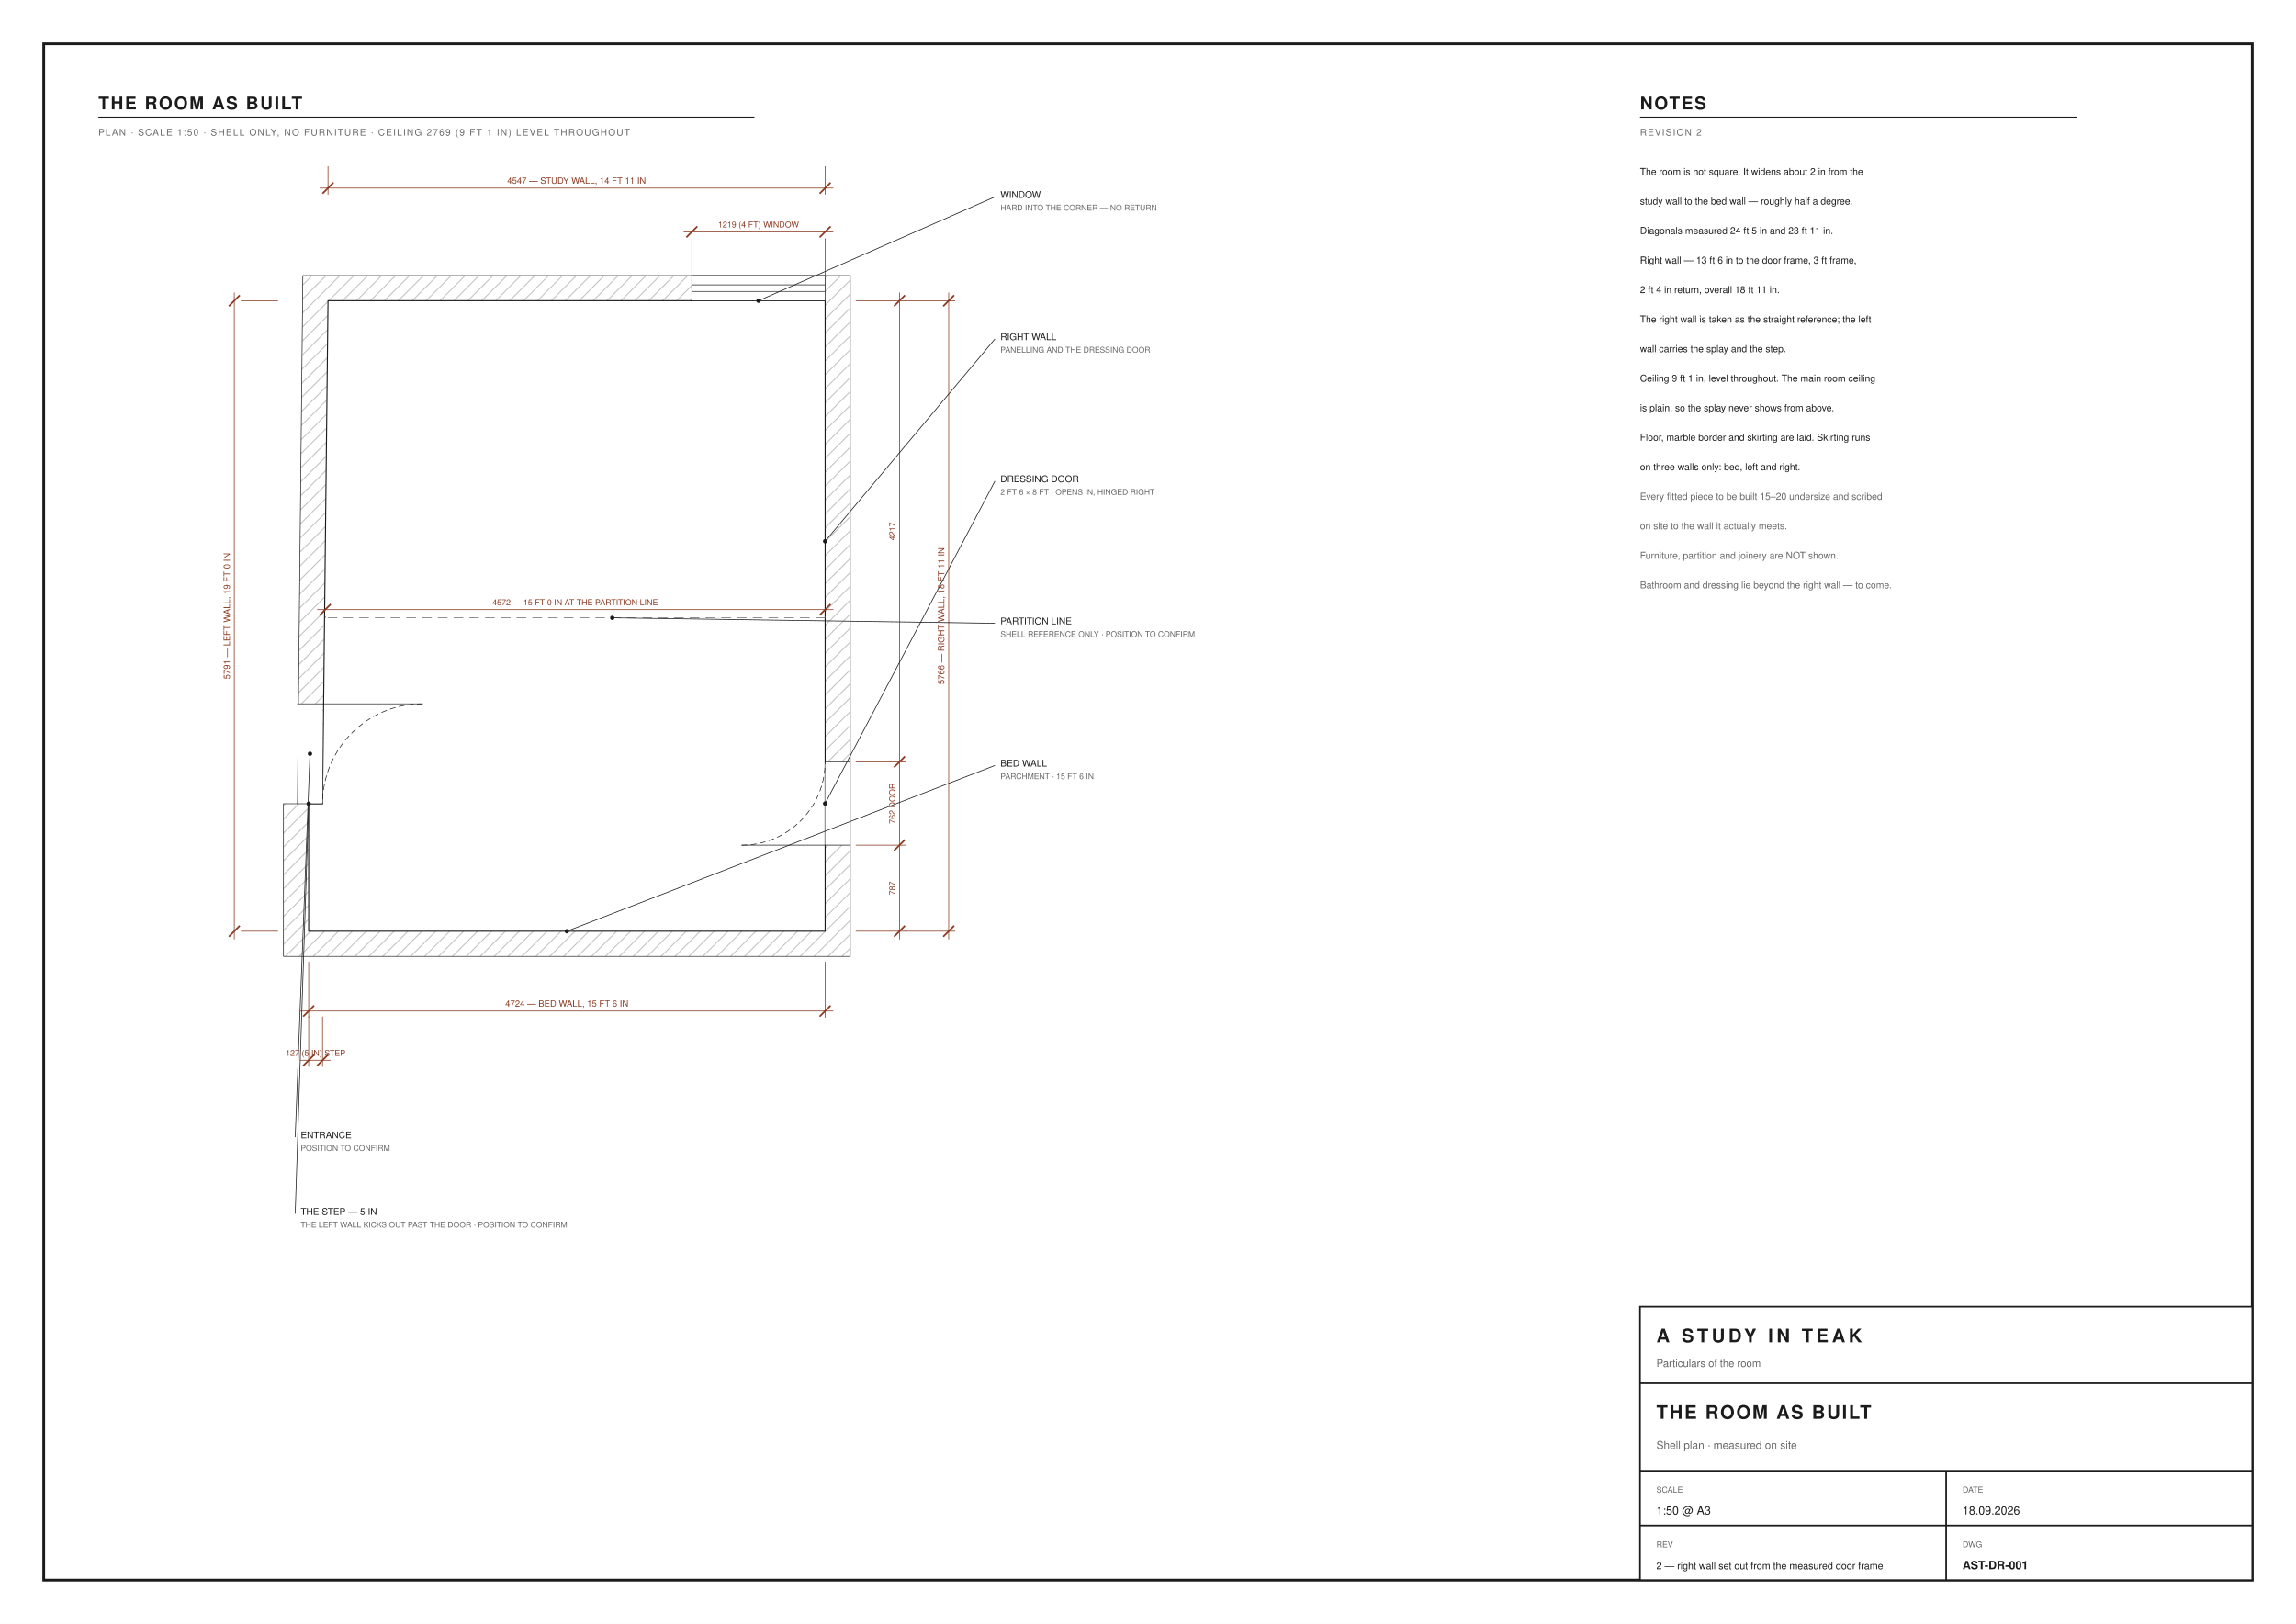
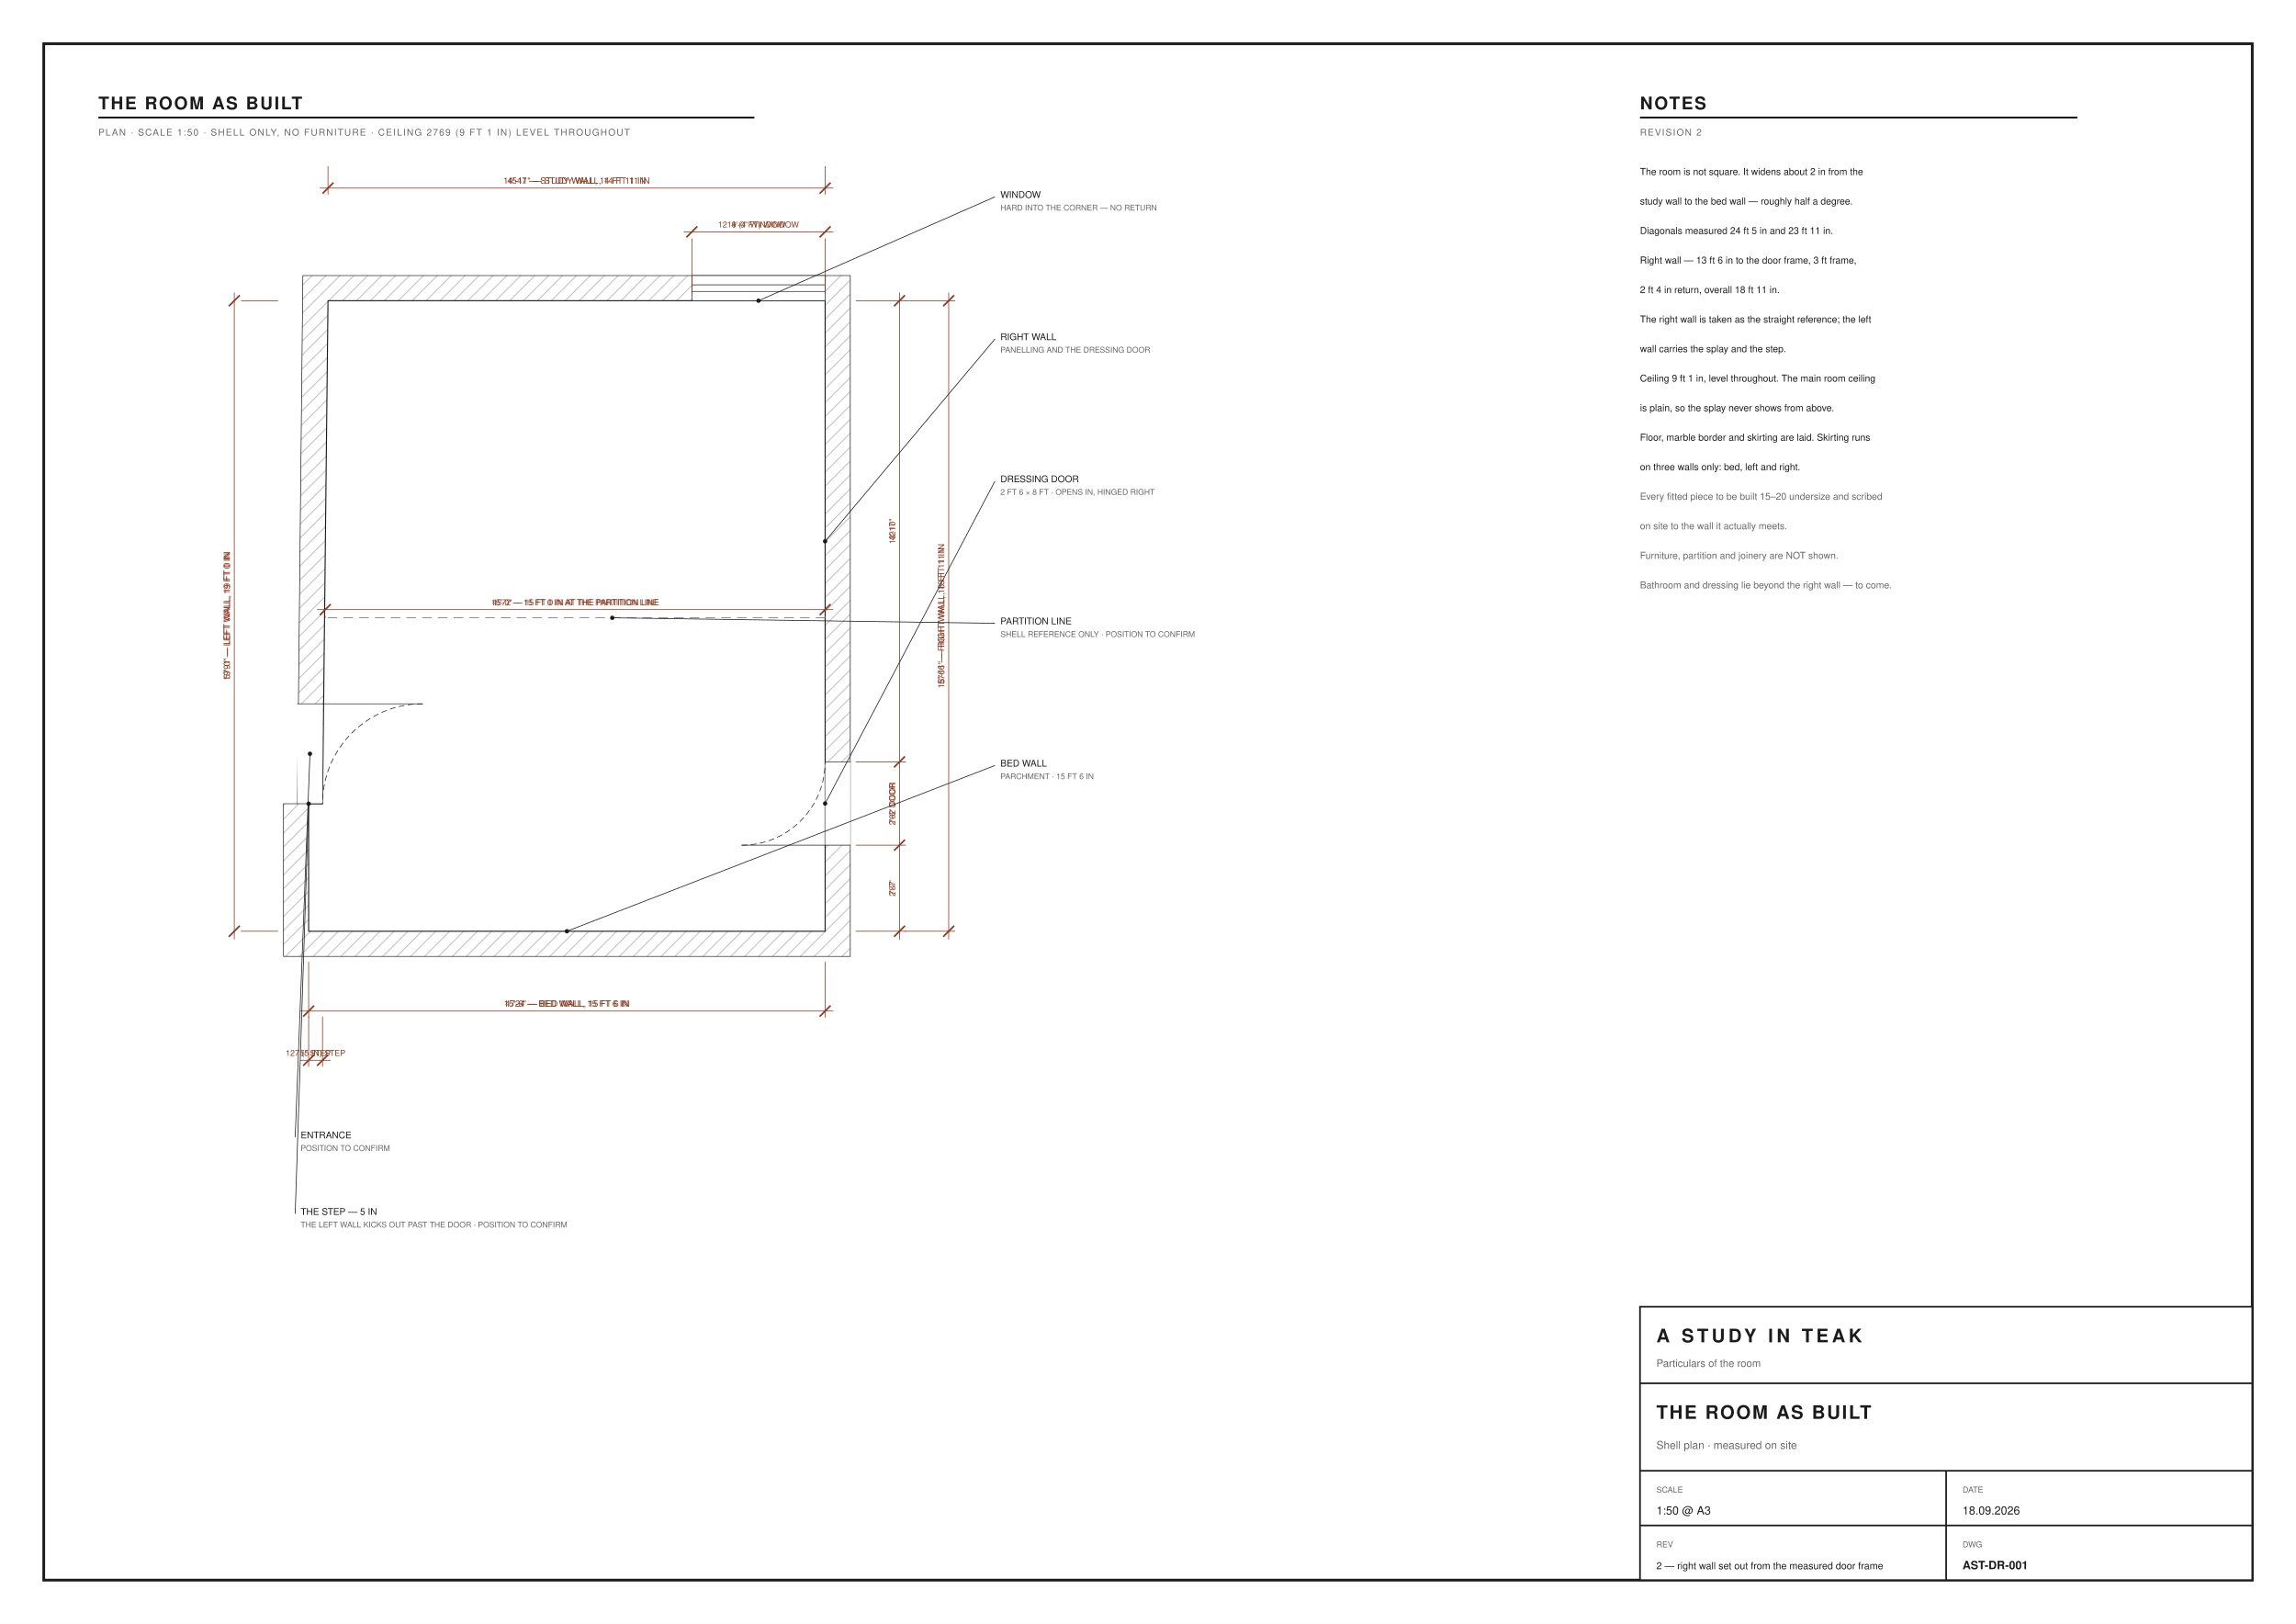
<svg xmlns="http://www.w3.org/2000/svg" viewBox="0 0 420 297" class="sheet">
  <rect x="0" y="0" width="420" height="297" fill="#fff" />
  <rect x="8" y="8" width="404" height="281" fill="none" stroke="#1b1b1b" stroke-width="0.5" />
  <defs>
    <pattern id="hatchSH" patternUnits="userSpaceOnUse" width="90" height="90" patternTransform="rotate(45)">
      <line x1="0" y1="0" x2="0" y2="90" stroke="#9a9a9a" stroke-width="10" />
    </pattern>
  </defs>
  <text x="18" y="20" font-size="3.2" text-anchor="start" fill="#1b1b1b" font-weight="700" letter-spacing="0.3" font-family="Helvetica, Arial, sans-serif">THE ROOM AS BUILT</text>
  <line x1="18" y1="21.5" x2="138" y2="21.5" stroke="#1b1b1b" stroke-width="0.35" />
  <text x="18" y="24.8" font-size="1.7" text-anchor="start" fill="#666" font-weight="400" letter-spacing="0.2" font-family="Helvetica, Arial, sans-serif">PLAN · SCALE 1:50 · SHELL ONLY, NO FURNITURE · CEILING 2769 (9 FT 1 IN) LEVEL THROUGHOUT</text>
  <g transform="translate(60 55) scale(0.02)" stroke="#1b1b1b" stroke-width="15" fill="none" stroke-linejoin="round" stroke-linecap="round">
    <path d="M -230 -230 L 4777 -230 L 4777 5996 L -407 5996 L -407 4600 L -280 4600 Z M 0 0 L 4547 0 L 4547 5766 L -177 5766 L -177 4600 L -50 4600 Z" fill="url(#hatchSH)" fill-rule="evenodd" stroke="none" />
    <path d="M -230 -230 L 4777 -230 L 4777 5996 L -407 5996 L -407 4600 L -280 4600 Z" fill="none" stroke-width="6" />
    <path d="M 0 0 L 4547 0 L 4547 5766 L -177 5766 L -177 4600 L -50 4600 Z" fill="none" stroke-width="9.6" />
    <rect x="3328" y="-230" width="1219" height="230" fill="#fff" stroke="none" />
    <g stroke-width="6">
      <rect x="3328" y="-230" width="1219" height="230" fill="none" />
      <line x1="3328" y1="-145" x2="4547" y2="-145" />
      <line x1="3328" y1="-85" x2="4547" y2="-85" />
    </g>
    <rect x="4547" y="4217" width="230" height="762" fill="#fff" stroke="none" />
    <g stroke-width="6">
      <line x1="4547" y1="4217" x2="4777" y2="4217" />
      <line x1="4547" y1="4979" x2="4777" y2="4979" />
      <line x1="4547" y1="4979" x2="3785" y2="4979" />
      <path d="M 3785 4979 A 762 762 0 0 0 4547 4217" fill="none" stroke-dasharray="48 36" />
    </g>
    <rect x="-280" y="3686" width="230" height="914" fill="#fff" stroke="none" />
    <g stroke-width="6">
      <line x1="-280" y1="3686" x2="-50" y2="3686" />
      <line x1="-280" y1="4600" x2="-50" y2="4600" />
      <line x1="-50" y1="3686" x2="864" y2="3686" />
      <path d="M 864 3686 A 914 914 0 0 0 -50 4600" fill="none" stroke-dasharray="48 36" />
    </g>
    <line x1="4547" y1="2900" x2="-25.15" y2="2900" stroke="#666" stroke-width="6" stroke-dasharray="84 60" />
  </g>
-   <g stroke="#8a3a22" stroke-width="0.13">
-     <line x1="125.06" y1="42.4" x2="152.44" y2="42.4" />
-     <line x1="126.56" y1="54" x2="126.56" y2="43.6" />
-     <line x1="125.56" y1="43.4" x2="127.56" y2="41.4" stroke-width="0.3" />
-     <line x1="150.94" y1="54" x2="150.94" y2="43.6" />
-     <line x1="149.94" y1="43.4" x2="151.94" y2="41.4" stroke-width="0.3" />
+   <g class="dk-dim">
+     <g stroke="#8a3a22" stroke-width="0.13">
+       <line x1="125.06" y1="42.4" x2="152.44" y2="42.4" />
+       <line x1="126.56" y1="54" x2="126.56" y2="43.6" />
+       <line x1="125.56" y1="43.4" x2="127.56" y2="41.4" stroke-width="0.3" />
+       <line x1="150.94" y1="54" x2="150.94" y2="43.6" />
+       <line x1="149.94" y1="43.4" x2="151.94" y2="41.4" stroke-width="0.3" />
+     </g>
+     <text x="138.75" y="41.6" font-size="1.5" text-anchor="middle" fill="#8a3a22" font-weight="400" letter-spacing="0" font-family="Helvetica, Arial, sans-serif" class="dk-mm">1219 (4 FT) WINDOW</text>
+     <text x="138.75" y="41.6" font-size="1.5" text-anchor="middle" fill="#8a3a22" font-weight="400" letter-spacing="0" font-family="Helvetica, Arial, sans-serif" class="dk-in">4'-0" WINDOW</text>
  </g>
-   <text x="138.75" y="41.6" font-size="1.5" text-anchor="middle" fill="#8a3a22" font-weight="400" letter-spacing="0" font-family="Helvetica, Arial, sans-serif">1219 (4 FT) WINDOW</text>
-   <g stroke="#8a3a22" stroke-width="0.13">
-     <line x1="58.5" y1="34.4" x2="152.44" y2="34.4" />
-     <line x1="60" y1="30.4" x2="60" y2="35.6" />
-     <line x1="59" y1="35.4" x2="61" y2="33.4" stroke-width="0.3" />
-     <line x1="150.94" y1="30.4" x2="150.94" y2="35.6" />
-     <line x1="149.94" y1="35.4" x2="151.94" y2="33.4" stroke-width="0.3" />
+   <g class="dk-dim">
+     <g stroke="#8a3a22" stroke-width="0.13">
+       <line x1="58.5" y1="34.4" x2="152.44" y2="34.4" />
+       <line x1="60" y1="30.4" x2="60" y2="35.6" />
+       <line x1="59" y1="35.4" x2="61" y2="33.4" stroke-width="0.3" />
+       <line x1="150.94" y1="30.4" x2="150.94" y2="35.6" />
+       <line x1="149.94" y1="35.4" x2="151.94" y2="33.4" stroke-width="0.3" />
+     </g>
+     <text x="105.47" y="33.6" font-size="1.6" text-anchor="middle" fill="#8a3a22" font-weight="400" letter-spacing="0" font-family="Helvetica, Arial, sans-serif" class="dk-mm">4547 — STUDY WALL, 14 FT 11 IN</text>
+     <text x="105.47" y="33.6" font-size="1.6" text-anchor="middle" fill="#8a3a22" font-weight="400" letter-spacing="0" font-family="Helvetica, Arial, sans-serif" class="dk-in">14'-11" — STUDY WALL, 14 FT 11 IN</text>
  </g>
-   <text x="105.47" y="33.6" font-size="1.6" text-anchor="middle" fill="#8a3a22" font-weight="400" letter-spacing="0" font-family="Helvetica, Arial, sans-serif">4547 — STUDY WALL, 14 FT 11 IN</text>
-   <g stroke="#8a3a22" stroke-width="0.13">
-     <line x1="54.96" y1="184.92" x2="152.44" y2="184.92" />
-     <line x1="56.46" y1="175.92" x2="56.46" y2="186.12" />
-     <line x1="55.46" y1="185.92" x2="57.46" y2="183.92" stroke-width="0.3" />
-     <line x1="150.94" y1="175.92" x2="150.94" y2="186.12" />
-     <line x1="149.94" y1="185.92" x2="151.94" y2="183.92" stroke-width="0.3" />
+   <g class="dk-dim">
+     <g stroke="#8a3a22" stroke-width="0.13">
+       <line x1="54.96" y1="184.92" x2="152.44" y2="184.92" />
+       <line x1="56.46" y1="175.92" x2="56.46" y2="186.12" />
+       <line x1="55.46" y1="185.92" x2="57.46" y2="183.92" stroke-width="0.3" />
+       <line x1="150.94" y1="175.92" x2="150.94" y2="186.12" />
+       <line x1="149.94" y1="185.92" x2="151.94" y2="183.92" stroke-width="0.3" />
+     </g>
+     <text x="103.7" y="184.12" font-size="1.6" text-anchor="middle" fill="#8a3a22" font-weight="400" letter-spacing="0" font-family="Helvetica, Arial, sans-serif" class="dk-mm">4724 — BED WALL, 15 FT 6 IN</text>
+     <text x="103.7" y="184.12" font-size="1.6" text-anchor="middle" fill="#8a3a22" font-weight="400" letter-spacing="0" font-family="Helvetica, Arial, sans-serif" class="dk-in">15'-6" — BED WALL, 15 FT 6 IN</text>
  </g>
-   <text x="103.7" y="184.12" font-size="1.6" text-anchor="middle" fill="#8a3a22" font-weight="400" letter-spacing="0" font-family="Helvetica, Arial, sans-serif">4724 — BED WALL, 15 FT 6 IN</text>
-   <g stroke="#8a3a22" stroke-width="0.13">
-     <line x1="54.96" y1="193.92" x2="60.5" y2="193.92" />
-     <line x1="56.46" y1="185.92" x2="56.46" y2="195.12" />
-     <line x1="55.46" y1="194.92" x2="57.46" y2="192.92" stroke-width="0.3" />
-     <line x1="59" y1="185.92" x2="59" y2="195.12" />
-     <line x1="58" y1="194.92" x2="60" y2="192.92" stroke-width="0.3" />
+   <g class="dk-dim">
+     <g stroke="#8a3a22" stroke-width="0.13">
+       <line x1="54.96" y1="193.92" x2="60.5" y2="193.92" />
+       <line x1="56.46" y1="185.92" x2="56.46" y2="195.12" />
+       <line x1="55.46" y1="194.92" x2="57.46" y2="192.92" stroke-width="0.3" />
+       <line x1="59" y1="185.92" x2="59" y2="195.12" />
+       <line x1="58" y1="194.92" x2="60" y2="192.92" stroke-width="0.3" />
+     </g>
+     <text x="57.73" y="193.12" font-size="1.5" text-anchor="middle" fill="#8a3a22" font-weight="400" letter-spacing="0" font-family="Helvetica, Arial, sans-serif" class="dk-mm">127 (5 IN) STEP</text>
+     <text x="57.73" y="193.12" font-size="1.5" text-anchor="middle" fill="#8a3a22" font-weight="400" letter-spacing="0" font-family="Helvetica, Arial, sans-serif" class="dk-in">5" STEP</text>
  </g>
-   <text x="57.73" y="193.12" font-size="1.5" text-anchor="middle" fill="#8a3a22" font-weight="400" letter-spacing="0" font-family="Helvetica, Arial, sans-serif">127 (5 IN) STEP</text>
-   <g stroke="#8a3a22" stroke-width="0.13">
-     <line x1="164.54" y1="53.5" x2="164.54" y2="171.82" />
-     <line x1="156.54" y1="55" x2="165.74" y2="55" />
-     <line x1="163.54" y1="56" x2="165.54" y2="54" stroke-width="0.3" />
-     <line x1="156.54" y1="139.34" x2="165.74" y2="139.34" />
-     <line x1="163.54" y1="140.34" x2="165.54" y2="138.34" stroke-width="0.3" />
-     <line x1="156.54" y1="154.58" x2="165.74" y2="154.58" />
-     <line x1="163.54" y1="155.58" x2="165.54" y2="153.58" stroke-width="0.3" />
-     <line x1="156.54" y1="170.32" x2="165.74" y2="170.32" />
-     <line x1="163.54" y1="171.32" x2="165.54" y2="169.32" stroke-width="0.3" />
+   <g class="dk-dim">
+     <g stroke="#8a3a22" stroke-width="0.13">
+       <line x1="164.54" y1="53.5" x2="164.54" y2="171.82" />
+       <line x1="156.54" y1="55" x2="165.74" y2="55" />
+       <line x1="163.54" y1="56" x2="165.54" y2="54" stroke-width="0.3" />
+       <line x1="156.54" y1="139.34" x2="165.74" y2="139.34" />
+       <line x1="163.54" y1="140.34" x2="165.54" y2="138.34" stroke-width="0.3" />
+       <line x1="156.54" y1="154.58" x2="165.74" y2="154.58" />
+       <line x1="163.54" y1="155.58" x2="165.54" y2="153.58" stroke-width="0.3" />
+       <line x1="156.54" y1="170.32" x2="165.74" y2="170.32" />
+       <line x1="163.54" y1="171.32" x2="165.54" y2="169.32" stroke-width="0.3" />
+     </g>
+     <text x="163.74" y="97.17" font-size="1.5" text-anchor="middle" fill="#8a3a22" font-weight="400" letter-spacing="0" font-family="Helvetica, Arial, sans-serif" class="dk-mm" transform="rotate(-90 163.74 97.17)">4217</text>
+     <text x="163.74" y="97.17" font-size="1.5" text-anchor="middle" fill="#8a3a22" font-weight="400" letter-spacing="0" font-family="Helvetica, Arial, sans-serif" class="dk-in" transform="rotate(-90 163.74 97.17)">13'-10"</text>
+     <text x="163.74" y="146.96" font-size="1.5" text-anchor="middle" fill="#8a3a22" font-weight="400" letter-spacing="0" font-family="Helvetica, Arial, sans-serif" class="dk-mm" transform="rotate(-90 163.74 146.96)">762 DOOR</text>
+     <text x="163.74" y="146.96" font-size="1.5" text-anchor="middle" fill="#8a3a22" font-weight="400" letter-spacing="0" font-family="Helvetica, Arial, sans-serif" class="dk-in" transform="rotate(-90 163.74 146.96)">2'-6" DOOR</text>
+     <text x="163.74" y="162.45" font-size="1.5" text-anchor="middle" fill="#8a3a22" font-weight="400" letter-spacing="0" font-family="Helvetica, Arial, sans-serif" class="dk-mm" transform="rotate(-90 163.74 162.45)">787</text>
+     <text x="163.74" y="162.45" font-size="1.5" text-anchor="middle" fill="#8a3a22" font-weight="400" letter-spacing="0" font-family="Helvetica, Arial, sans-serif" class="dk-in" transform="rotate(-90 163.74 162.45)">2'-7"</text>
  </g>
-   <text x="163.74" y="97.17" font-size="1.5" text-anchor="middle" fill="#8a3a22" font-weight="400" letter-spacing="0" font-family="Helvetica, Arial, sans-serif" transform="rotate(-90 163.74 97.17)">4217</text>
-   <text x="163.74" y="146.96" font-size="1.5" text-anchor="middle" fill="#8a3a22" font-weight="400" letter-spacing="0" font-family="Helvetica, Arial, sans-serif" transform="rotate(-90 163.74 146.96)">762 DOOR</text>
-   <text x="163.74" y="162.45" font-size="1.5" text-anchor="middle" fill="#8a3a22" font-weight="400" letter-spacing="0" font-family="Helvetica, Arial, sans-serif" transform="rotate(-90 163.74 162.45)">787</text>
-   <g stroke="#8a3a22" stroke-width="0.13">
-     <line x1="173.54" y1="53.5" x2="173.54" y2="171.82" />
-     <line x1="165.54" y1="55" x2="174.74" y2="55" />
-     <line x1="172.54" y1="56" x2="174.54" y2="54" stroke-width="0.3" />
-     <line x1="165.54" y1="170.32" x2="174.74" y2="170.32" />
-     <line x1="172.54" y1="171.32" x2="174.54" y2="169.32" stroke-width="0.3" />
+   <g class="dk-dim">
+     <g stroke="#8a3a22" stroke-width="0.13">
+       <line x1="173.54" y1="53.5" x2="173.54" y2="171.82" />
+       <line x1="165.54" y1="55" x2="174.74" y2="55" />
+       <line x1="172.54" y1="56" x2="174.54" y2="54" stroke-width="0.3" />
+       <line x1="165.54" y1="170.32" x2="174.74" y2="170.32" />
+       <line x1="172.54" y1="171.32" x2="174.54" y2="169.32" stroke-width="0.3" />
+     </g>
+     <text x="172.74" y="112.66" font-size="1.6" text-anchor="middle" fill="#8a3a22" font-weight="400" letter-spacing="0" font-family="Helvetica, Arial, sans-serif" class="dk-mm" transform="rotate(-90 172.74 112.66)">5766 — RIGHT WALL, 18 FT 11 IN</text>
+     <text x="172.74" y="112.66" font-size="1.6" text-anchor="middle" fill="#8a3a22" font-weight="400" letter-spacing="0" font-family="Helvetica, Arial, sans-serif" class="dk-in" transform="rotate(-90 172.74 112.66)">18'-11" — RIGHT WALL, 18 FT 11 IN</text>
  </g>
-   <text x="172.74" y="112.66" font-size="1.6" text-anchor="middle" fill="#8a3a22" font-weight="400" letter-spacing="0" font-family="Helvetica, Arial, sans-serif" transform="rotate(-90 172.74 112.66)">5766 — RIGHT WALL, 18 FT 11 IN</text>
-   <g stroke="#8a3a22" stroke-width="0.13">
-     <line x1="42.86" y1="53.5" x2="42.86" y2="171.82" />
-     <line x1="50.86" y1="55" x2="44.06" y2="55" />
-     <line x1="41.86" y1="56" x2="43.86" y2="54" stroke-width="0.3" />
-     <line x1="50.86" y1="170.32" x2="44.06" y2="170.32" />
-     <line x1="41.86" y1="171.32" x2="43.86" y2="169.32" stroke-width="0.3" />
+   <g class="dk-dim">
+     <g stroke="#8a3a22" stroke-width="0.13">
+       <line x1="42.86" y1="53.5" x2="42.86" y2="171.82" />
+       <line x1="50.86" y1="55" x2="44.06" y2="55" />
+       <line x1="41.86" y1="56" x2="43.86" y2="54" stroke-width="0.3" />
+       <line x1="50.86" y1="170.32" x2="44.06" y2="170.32" />
+       <line x1="41.86" y1="171.32" x2="43.86" y2="169.32" stroke-width="0.3" />
+     </g>
+     <text x="42.06" y="112.66" font-size="1.6" text-anchor="middle" fill="#8a3a22" font-weight="400" letter-spacing="0" font-family="Helvetica, Arial, sans-serif" class="dk-mm" transform="rotate(-90 42.06 112.66)">5791 — LEFT WALL, 19 FT 0 IN</text>
+     <text x="42.06" y="112.66" font-size="1.6" text-anchor="middle" fill="#8a3a22" font-weight="400" letter-spacing="0" font-family="Helvetica, Arial, sans-serif" class="dk-in" transform="rotate(-90 42.06 112.66)">19'-0" — LEFT WALL, 19 FT 0 IN</text>
  </g>
-   <text x="42.06" y="112.66" font-size="1.6" text-anchor="middle" fill="#8a3a22" font-weight="400" letter-spacing="0" font-family="Helvetica, Arial, sans-serif" transform="rotate(-90 42.06 112.66)">5791 — LEFT WALL, 19 FT 0 IN</text>
-   <g stroke="#8a3a22" stroke-width="0.13">
-     <line x1="58" y1="111.5" x2="152.44" y2="111.5" />
-     <line x1="59.5" y1="113" x2="59.5" y2="112.7" />
-     <line x1="58.5" y1="112.5" x2="60.5" y2="110.5" stroke-width="0.3" />
-     <line x1="150.94" y1="113" x2="150.94" y2="112.7" />
-     <line x1="149.94" y1="112.5" x2="151.94" y2="110.5" stroke-width="0.3" />
+   <g class="dk-dim">
+     <g stroke="#8a3a22" stroke-width="0.13">
+       <line x1="58" y1="111.5" x2="152.44" y2="111.5" />
+       <line x1="59.5" y1="113" x2="59.5" y2="112.7" />
+       <line x1="58.5" y1="112.5" x2="60.5" y2="110.5" stroke-width="0.3" />
+       <line x1="150.94" y1="113" x2="150.94" y2="112.7" />
+       <line x1="149.94" y1="112.5" x2="151.94" y2="110.5" stroke-width="0.3" />
+     </g>
+     <text x="105.22" y="110.7" font-size="1.5" text-anchor="middle" fill="#8a3a22" font-weight="400" letter-spacing="0" font-family="Helvetica, Arial, sans-serif" class="dk-mm">4572 — 15 FT 0 IN AT THE PARTITION LINE</text>
+     <text x="105.22" y="110.7" font-size="1.5" text-anchor="middle" fill="#8a3a22" font-weight="400" letter-spacing="0" font-family="Helvetica, Arial, sans-serif" class="dk-in">15'-0" — 15 FT 0 IN AT THE PARTITION LINE</text>
  </g>
-   <text x="105.22" y="110.7" font-size="1.5" text-anchor="middle" fill="#8a3a22" font-weight="400" letter-spacing="0" font-family="Helvetica, Arial, sans-serif">4572 — 15 FT 0 IN AT THE PARTITION LINE</text>
  <line x1="138.75" y1="55" x2="182" y2="36" stroke="#1b1b1b" stroke-width="0.13" />
  <circle cx="138.75" cy="55" r="0.4" fill="#1b1b1b" />
  <text x="183" y="36.2" font-size="1.7" text-anchor="start" fill="#1b1b1b" font-weight="400" letter-spacing="0" font-family="Helvetica, Arial, sans-serif">WINDOW</text>
  <text x="183" y="38.5" font-size="1.45" text-anchor="start" fill="#666" font-weight="400" letter-spacing="0" font-family="Helvetica, Arial, sans-serif">HARD INTO THE CORNER — NO RETURN</text>
  <line x1="150.94" y1="99" x2="182" y2="62" stroke="#1b1b1b" stroke-width="0.13" />
  <circle cx="150.94" cy="99" r="0.4" fill="#1b1b1b" />
  <text x="183" y="62.2" font-size="1.7" text-anchor="start" fill="#1b1b1b" font-weight="400" letter-spacing="0" font-family="Helvetica, Arial, sans-serif">RIGHT WALL</text>
  <text x="183" y="64.5" font-size="1.45" text-anchor="start" fill="#666" font-weight="400" letter-spacing="0" font-family="Helvetica, Arial, sans-serif">PANELLING AND THE DRESSING DOOR</text>
  <line x1="150.94" y1="146.96" x2="182" y2="88" stroke="#1b1b1b" stroke-width="0.13" />
  <circle cx="150.94" cy="146.96" r="0.4" fill="#1b1b1b" />
  <text x="183" y="88.2" font-size="1.7" text-anchor="start" fill="#1b1b1b" font-weight="400" letter-spacing="0" font-family="Helvetica, Arial, sans-serif">DRESSING DOOR</text>
  <text x="183" y="90.5" font-size="1.45" text-anchor="start" fill="#666" font-weight="400" letter-spacing="0" font-family="Helvetica, Arial, sans-serif">2 FT 6 × 8 FT · OPENS IN, HINGED RIGHT</text>
  <line x1="112" y1="113" x2="182" y2="114" stroke="#1b1b1b" stroke-width="0.13" />
  <circle cx="112" cy="113" r="0.4" fill="#1b1b1b" />
  <text x="183" y="114.2" font-size="1.7" text-anchor="start" fill="#1b1b1b" font-weight="400" letter-spacing="0" font-family="Helvetica, Arial, sans-serif">PARTITION LINE</text>
  <text x="183" y="116.5" font-size="1.45" text-anchor="start" fill="#666" font-weight="400" letter-spacing="0" font-family="Helvetica, Arial, sans-serif">SHELL REFERENCE ONLY · POSITION TO CONFIRM</text>
  <line x1="103.7" y1="170.32" x2="182" y2="140" stroke="#1b1b1b" stroke-width="0.13" />
  <circle cx="103.7" cy="170.32" r="0.4" fill="#1b1b1b" />
  <text x="183" y="140.2" font-size="1.7" text-anchor="start" fill="#1b1b1b" font-weight="400" letter-spacing="0" font-family="Helvetica, Arial, sans-serif">BED WALL</text>
  <text x="183" y="142.5" font-size="1.45" text-anchor="start" fill="#666" font-weight="400" letter-spacing="0" font-family="Helvetica, Arial, sans-serif">PARCHMENT · 15 FT 6 IN</text>
  <line x1="56.7" y1="137.86" x2="54" y2="208" stroke="#1b1b1b" stroke-width="0.13" />
  <circle cx="56.7" cy="137.86" r="0.4" fill="#1b1b1b" />
  <text x="55" y="208.2" font-size="1.7" text-anchor="start" fill="#1b1b1b" font-weight="400" letter-spacing="0" font-family="Helvetica, Arial, sans-serif">ENTRANCE</text>
  <text x="55" y="210.5" font-size="1.45" text-anchor="start" fill="#666" font-weight="400" letter-spacing="0" font-family="Helvetica, Arial, sans-serif">POSITION TO CONFIRM</text>
  <line x1="56.46" y1="147" x2="54" y2="222" stroke="#1b1b1b" stroke-width="0.13" />
  <circle cx="56.46" cy="147" r="0.4" fill="#1b1b1b" />
  <text x="55" y="222.2" font-size="1.7" text-anchor="start" fill="#1b1b1b" font-weight="400" letter-spacing="0" font-family="Helvetica, Arial, sans-serif">THE STEP — 5 IN</text>
  <text x="55" y="224.5" font-size="1.45" text-anchor="start" fill="#666" font-weight="400" letter-spacing="0" font-family="Helvetica, Arial, sans-serif">THE LEFT WALL KICKS OUT PAST THE DOOR · POSITION TO CONFIRM</text>
  <text x="300" y="20" font-size="3.2" text-anchor="start" fill="#1b1b1b" font-weight="700" letter-spacing="0.3" font-family="Helvetica, Arial, sans-serif">NOTES</text>
  <line x1="300" y1="21.5" x2="380" y2="21.5" stroke="#1b1b1b" stroke-width="0.35" />
  <text x="300" y="24.8" font-size="1.7" text-anchor="start" fill="#666" font-weight="400" letter-spacing="0.2" font-family="Helvetica, Arial, sans-serif">REVISION 2</text>
  <text x="300" y="32" font-size="1.75" text-anchor="start" fill="#1b1b1b" font-weight="400" letter-spacing="0" font-family="Helvetica, Arial, sans-serif">The room is not square. It widens about 2 in from the</text>
  <text x="300" y="37.4" font-size="1.75" text-anchor="start" fill="#1b1b1b" font-weight="400" letter-spacing="0" font-family="Helvetica, Arial, sans-serif">   study wall to the bed wall — roughly half a degree.</text>
  <text x="300" y="42.8" font-size="1.75" text-anchor="start" fill="#1b1b1b" font-weight="400" letter-spacing="0" font-family="Helvetica, Arial, sans-serif">Diagonals measured 24 ft 5 in and 23 ft 11 in.</text>
  <text x="300" y="48.2" font-size="1.75" text-anchor="start" fill="#1b1b1b" font-weight="400" letter-spacing="0" font-family="Helvetica, Arial, sans-serif">Right wall — 13 ft 6 in to the door frame, 3 ft frame,</text>
  <text x="300" y="53.6" font-size="1.75" text-anchor="start" fill="#1b1b1b" font-weight="400" letter-spacing="0" font-family="Helvetica, Arial, sans-serif">   2 ft 4 in return, overall 18 ft 11 in.</text>
  <text x="300" y="59" font-size="1.75" text-anchor="start" fill="#1b1b1b" font-weight="400" letter-spacing="0" font-family="Helvetica, Arial, sans-serif">The right wall is taken as the straight reference; the left</text>
  <text x="300" y="64.4" font-size="1.75" text-anchor="start" fill="#1b1b1b" font-weight="400" letter-spacing="0" font-family="Helvetica, Arial, sans-serif">   wall carries the splay and the step.</text>
  <text x="300" y="69.8" font-size="1.75" text-anchor="start" fill="#1b1b1b" font-weight="400" letter-spacing="0" font-family="Helvetica, Arial, sans-serif">Ceiling 9 ft 1 in, level throughout. The main room ceiling</text>
  <text x="300" y="75.2" font-size="1.75" text-anchor="start" fill="#1b1b1b" font-weight="400" letter-spacing="0" font-family="Helvetica, Arial, sans-serif">   is plain, so the splay never shows from above.</text>
  <text x="300" y="80.6" font-size="1.75" text-anchor="start" fill="#1b1b1b" font-weight="400" letter-spacing="0" font-family="Helvetica, Arial, sans-serif">Floor, marble border and skirting are laid. Skirting runs</text>
  <text x="300" y="86" font-size="1.75" text-anchor="start" fill="#1b1b1b" font-weight="400" letter-spacing="0" font-family="Helvetica, Arial, sans-serif">   on three walls only: bed, left and right.</text>
  <text x="300" y="91.4" font-size="1.75" text-anchor="start" fill="#666" font-weight="400" letter-spacing="0" font-family="Helvetica, Arial, sans-serif">Every fitted piece to be built 15–20 undersize and scribed</text>
  <text x="300" y="96.8" font-size="1.75" text-anchor="start" fill="#666" font-weight="400" letter-spacing="0" font-family="Helvetica, Arial, sans-serif">   on site to the wall it actually meets.</text>
  <text x="300" y="102.2" font-size="1.75" text-anchor="start" fill="#666" font-weight="400" letter-spacing="0" font-family="Helvetica, Arial, sans-serif">Furniture, partition and joinery are NOT shown.</text>
  <text x="300" y="107.6" font-size="1.75" text-anchor="start" fill="#666" font-weight="400" letter-spacing="0" font-family="Helvetica, Arial, sans-serif">Bathroom and dressing lie beyond the right wall — to come.</text>
  <g stroke="#1b1b1b" stroke-width="0.3" fill="none">
    <rect x="300" y="239" width="112" height="50" fill="#fff" />
    <line x1="300" y1="253" x2="412" y2="253" />
    <line x1="300" y1="269" x2="412" y2="269" />
    <line x1="300" y1="279" x2="412" y2="279" />
    <line x1="356" y1="269" x2="356" y2="289" />
  </g>
  <text x="303" y="245.5" font-size="3.4" text-anchor="start" fill="#1b1b1b" font-weight="700" letter-spacing="0.6" font-family="Helvetica, Arial, sans-serif">A STUDY IN TEAK</text>
  <text x="303" y="250" font-size="1.9" text-anchor="start" fill="#666" font-weight="400" letter-spacing="0" font-family="Helvetica, Arial, sans-serif">Particulars of the room</text>
  <text x="303" y="259.5" font-size="3.4" text-anchor="start" fill="#1b1b1b" font-weight="700" letter-spacing="0.3" font-family="Helvetica, Arial, sans-serif">THE ROOM AS BUILT</text>
  <text x="303" y="265" font-size="2" text-anchor="start" fill="#666" font-weight="400" letter-spacing="0" font-family="Helvetica, Arial, sans-serif">Shell plan · measured on site</text>
  <text x="303" y="273" font-size="1.5" text-anchor="start" fill="#666" font-weight="400" letter-spacing="0" font-family="Helvetica, Arial, sans-serif">SCALE</text>
  <text x="303" y="277" font-size="2.1" text-anchor="start" fill="#1b1b1b" font-weight="400" letter-spacing="0" font-family="Helvetica, Arial, sans-serif">1:50 @ A3</text>
  <text x="359" y="273" font-size="1.5" text-anchor="start" fill="#666" font-weight="400" letter-spacing="0" font-family="Helvetica, Arial, sans-serif">DATE</text>
  <text x="359" y="277" font-size="2.1" text-anchor="start" fill="#1b1b1b" font-weight="400" letter-spacing="0" font-family="Helvetica, Arial, sans-serif">18.09.2026</text>
  <text x="303" y="283" font-size="1.5" text-anchor="start" fill="#666" font-weight="400" letter-spacing="0" font-family="Helvetica, Arial, sans-serif">REV</text>
  <text x="303" y="287" font-size="1.8" text-anchor="start" fill="#1b1b1b" font-weight="400" letter-spacing="0" font-family="Helvetica, Arial, sans-serif">2 — right wall set out from the measured door frame</text>
  <text x="359" y="283" font-size="1.5" text-anchor="start" fill="#666" font-weight="400" letter-spacing="0" font-family="Helvetica, Arial, sans-serif">DWG</text>
  <text x="359" y="287" font-size="2.1" text-anchor="start" fill="#1b1b1b" font-weight="700" letter-spacing="0" font-family="Helvetica, Arial, sans-serif">AST-DR-001</text>
</svg>
